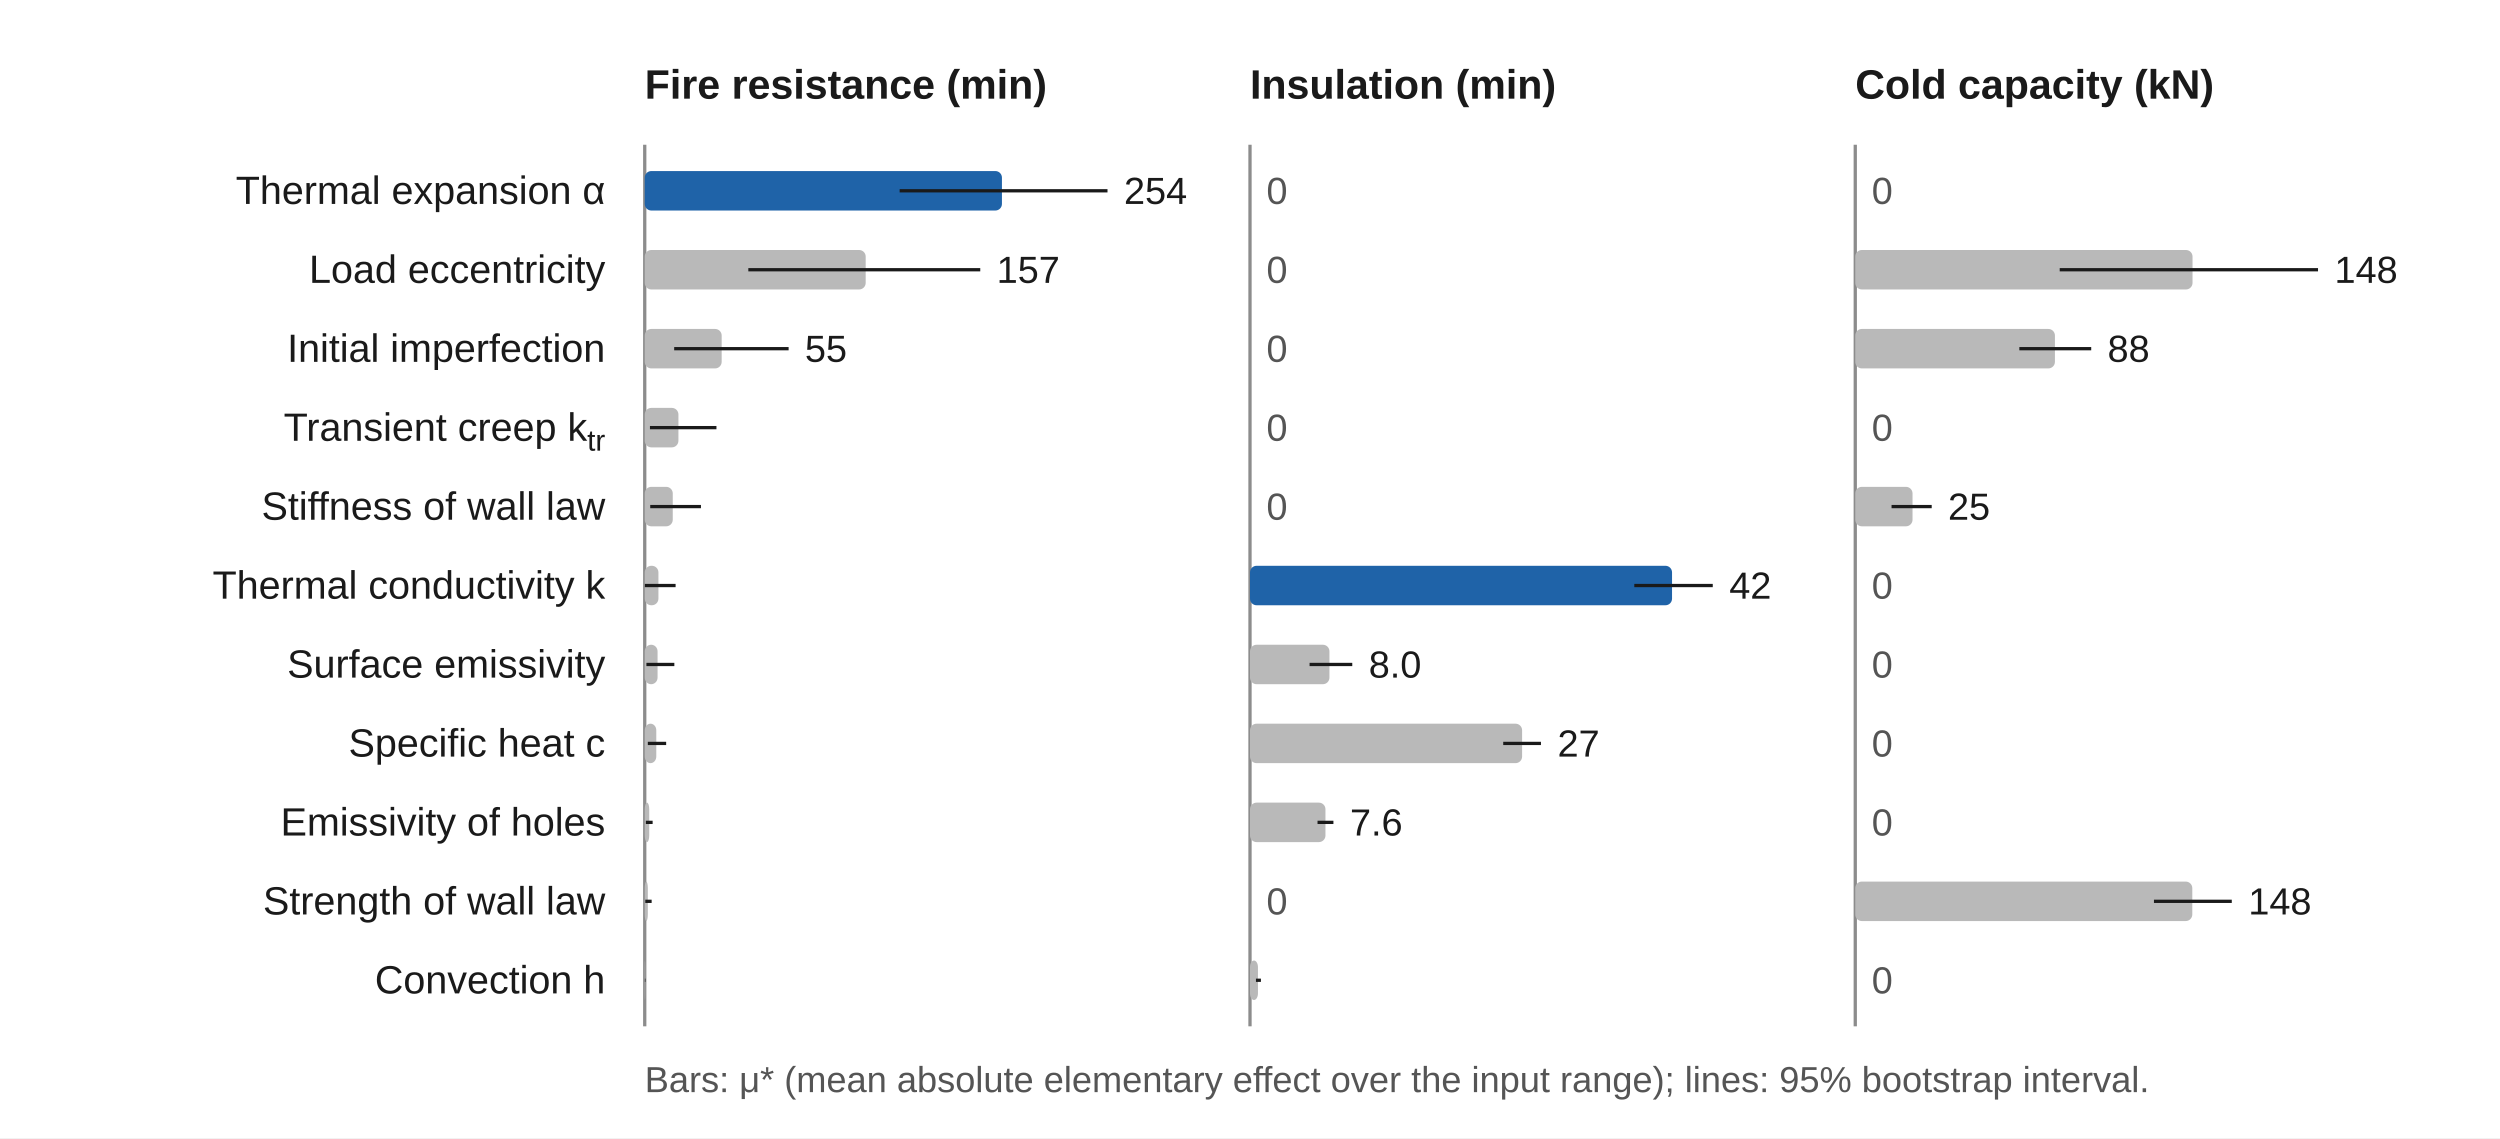
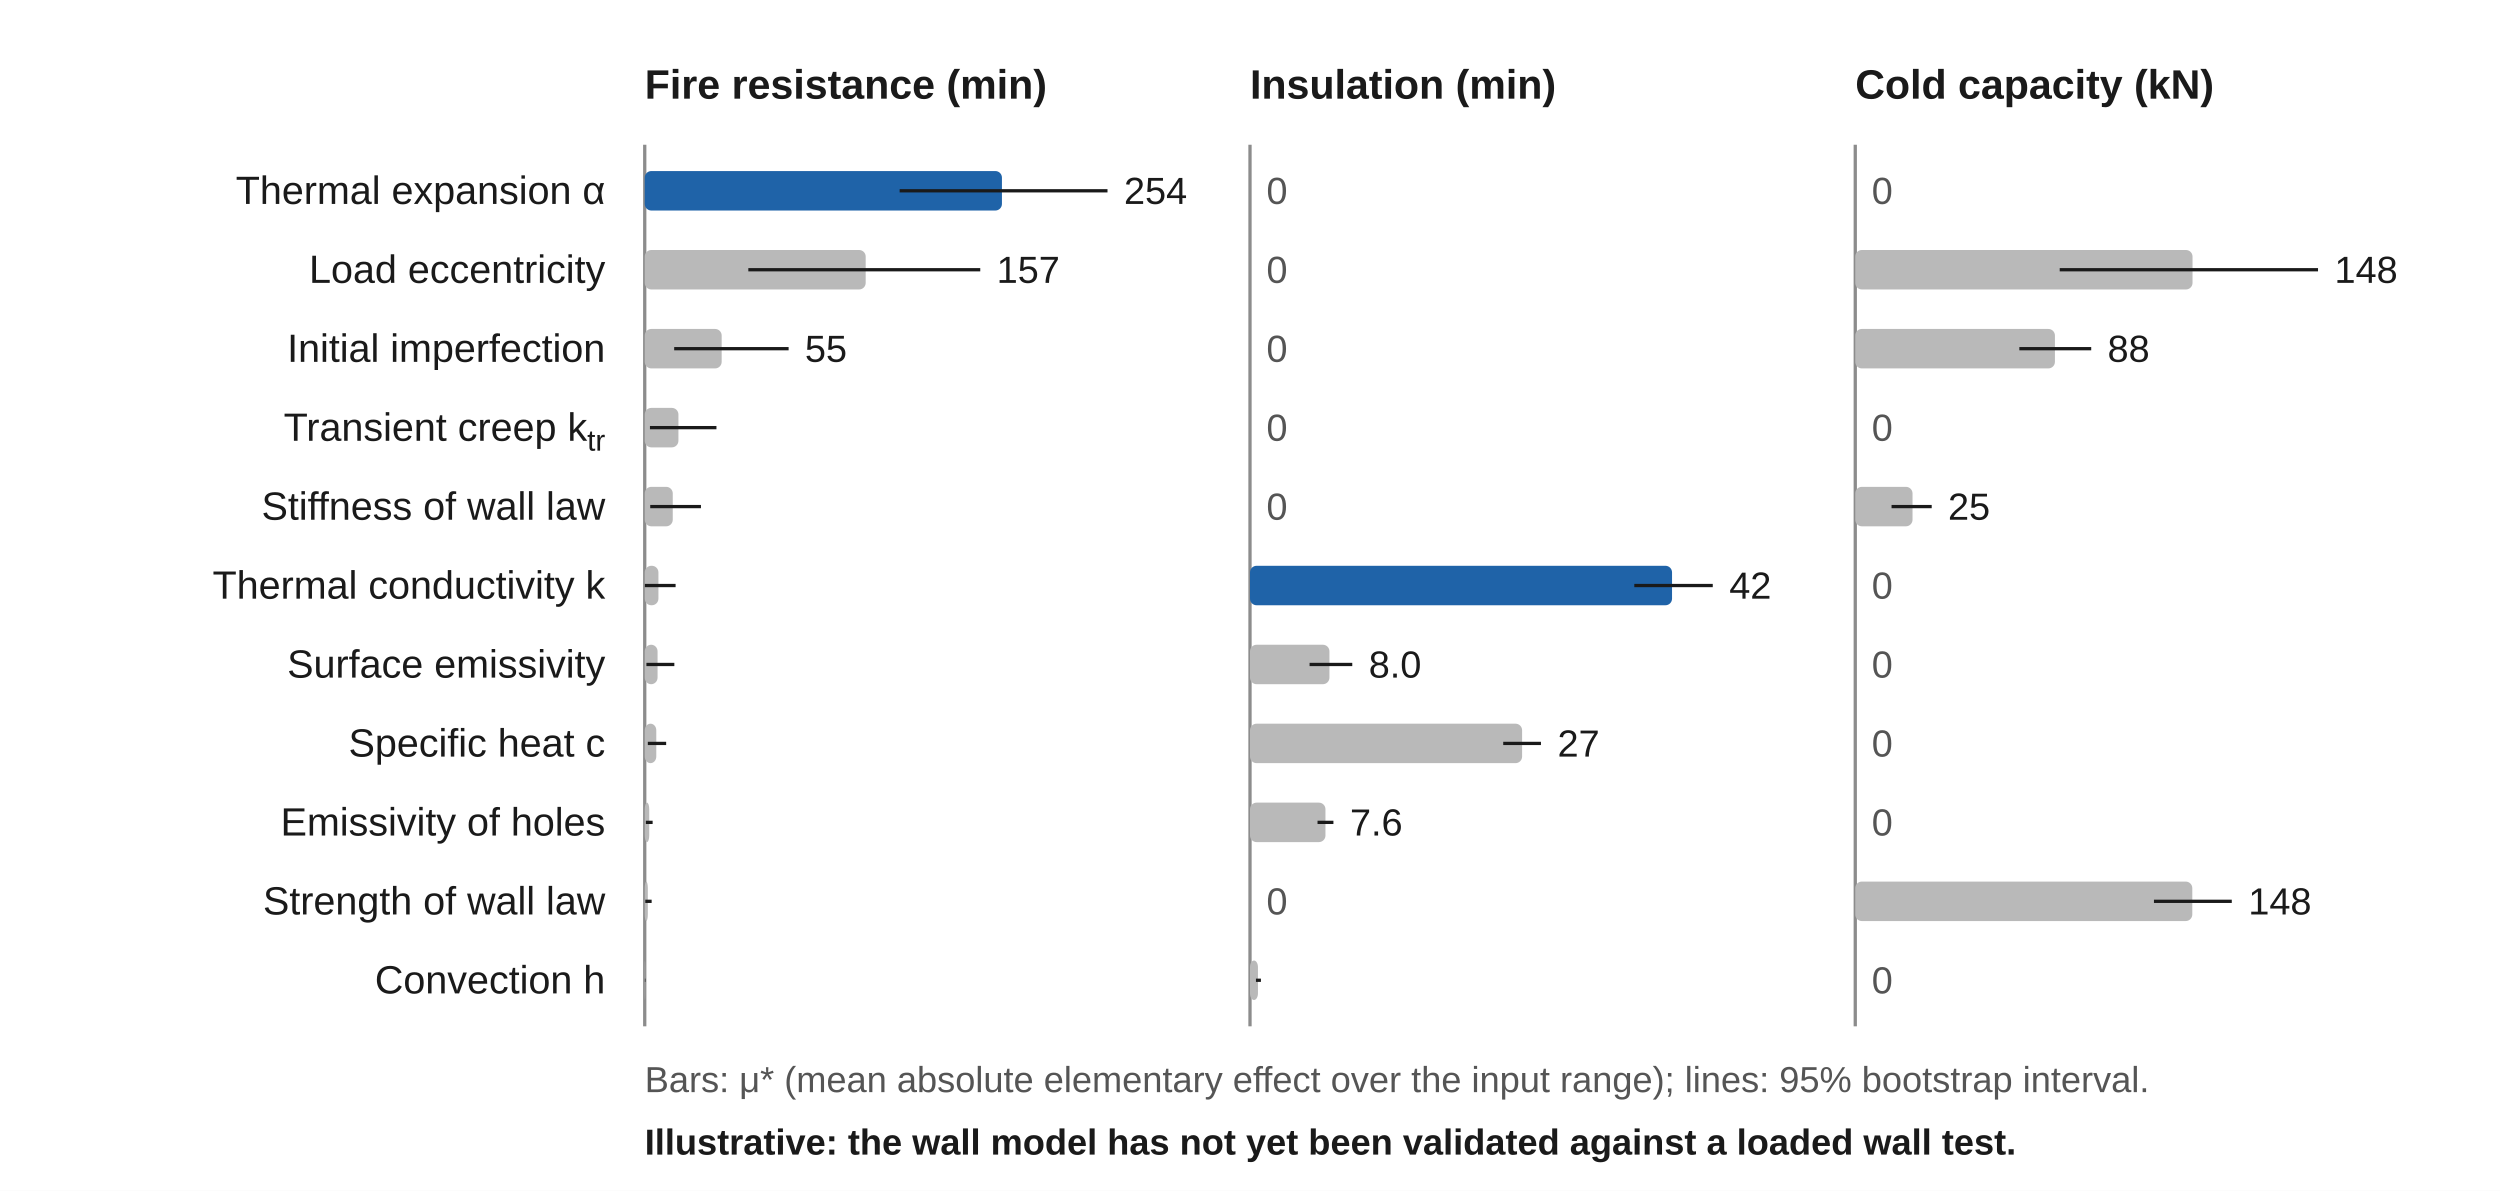
- <svg xmlns="http://www.w3.org/2000/svg" viewBox="0 0 760 346" width="760" height="346" font-family="Liberation Sans, Arial, Helvetica, sans-serif" font-size="12">
-   <rect width="760" height="346" fill="white" />
+ <svg xmlns="http://www.w3.org/2000/svg" viewBox="0 0 760 362" width="760" height="362" font-family="Liberation Sans, Arial, Helvetica, sans-serif" font-size="12">
+   <rect width="760" height="362" fill="white" />
  <text x="184.0" y="62.0" font-size="12" fill="#1a1a1a" text-anchor="end" font-weight="normal">Thermal expansion α</text>
  <text x="184.0" y="86.0" font-size="12" fill="#1a1a1a" text-anchor="end" font-weight="normal">Load eccentricity</text>
  <text x="184.0" y="110.0" font-size="12" fill="#1a1a1a" text-anchor="end" font-weight="normal">Initial imperfection</text>
  <text x="184" y="134" font-size="12" fill="#1a1a1a" text-anchor="end">Transient creep k<tspan dy="3" font-size="9">tr</tspan>
  </text>
  <text x="184.0" y="158.0" font-size="12" fill="#1a1a1a" text-anchor="end" font-weight="normal">Stiffness of wall law</text>
  <text x="184.0" y="182.0" font-size="12" fill="#1a1a1a" text-anchor="end" font-weight="normal">Thermal conductivity k</text>
  <text x="184.0" y="206.0" font-size="12" fill="#1a1a1a" text-anchor="end" font-weight="normal">Surface emissivity</text>
  <text x="184.0" y="230.0" font-size="12" fill="#1a1a1a" text-anchor="end" font-weight="normal">Specific heat c</text>
  <text x="184.0" y="254.0" font-size="12" fill="#1a1a1a" text-anchor="end" font-weight="normal">Emissivity of holes</text>
  <text x="184.0" y="278.0" font-size="12" fill="#1a1a1a" text-anchor="end" font-weight="normal">Strength of wall law</text>
  <text x="184.0" y="302.0" font-size="12" fill="#1a1a1a" text-anchor="end" font-weight="normal">Convection h</text>
  <text x="196.0" y="30.0" font-size="12.5" fill="#1a1a1a" text-anchor="start" font-weight="bold">Fire resistance (min)</text>
  <line x1="196" x2="196" y1="44" y2="312" stroke="#8c8c8c" />
  <rect x="196" y="52" width="108.59" height="12" rx="2" fill="#1f63a8" />
  <line x1="273.49" x2="336.68" y1="58" y2="58" stroke="#1a1a1a" stroke-width="1" />
  <text x="341.7" y="62.0" font-size="11.5" fill="#1a1a1a" text-anchor="start" font-weight="normal">254</text>
  <rect x="196" y="76" width="67.17" height="12" rx="2" fill="#b9b9b9" />
  <line x1="227.49" x2="298.00" y1="82" y2="82" stroke="#1a1a1a" stroke-width="1" />
  <text x="303.0" y="86.0" font-size="11.5" fill="#1a1a1a" text-anchor="start" font-weight="normal">157</text>
  <rect x="196" y="100" width="23.39" height="12" rx="2" fill="#b9b9b9" />
  <line x1="204.95" x2="239.74" y1="106" y2="106" stroke="#1a1a1a" stroke-width="1" />
  <text x="244.7" y="110.0" font-size="11.5" fill="#1a1a1a" text-anchor="start" font-weight="normal">55</text>
  <rect x="196" y="124" width="10.24" height="12" rx="2" fill="#b9b9b9" />
  <line x1="197.58" x2="217.80" y1="130" y2="130" stroke="#1a1a1a" stroke-width="1" />
  <rect x="196" y="148" width="8.52" height="12" rx="2" fill="#b9b9b9" />
  <line x1="197.67" x2="213.09" y1="154" y2="154" stroke="#1a1a1a" stroke-width="1" />
  <rect x="196" y="172" width="4.16" height="12" rx="2" fill="#b9b9b9" />
  <line x1="196.04" x2="205.38" y1="178" y2="178" stroke="#1a1a1a" stroke-width="1" />
  <rect x="196" y="196" width="3.90" height="12" rx="2" fill="#b9b9b9" />
  <line x1="196.51" x2="205.00" y1="202" y2="202" stroke="#1a1a1a" stroke-width="1" />
  <rect x="196" y="220" width="3.51" height="12" rx="2" fill="#b9b9b9" />
  <line x1="196.94" x2="202.51" y1="226" y2="226" stroke="#1a1a1a" stroke-width="1" />
  <rect x="196" y="244" width="1.37" height="12" rx="2" fill="#b9b9b9" />
  <line x1="196.34" x2="198.40" y1="250" y2="250" stroke="#1a1a1a" stroke-width="1" />
  <rect x="196" y="268" width="0.94" height="12" rx="2" fill="#b9b9b9" />
  <line x1="196.17" x2="198.10" y1="274" y2="274" stroke="#1a1a1a" stroke-width="1" />
  <rect x="196" y="292" width="0.13" height="12" rx="2" fill="#b9b9b9" />
  <line x1="196.04" x2="196.21" y1="298" y2="298" stroke="#1a1a1a" stroke-width="1" />
  <text x="380.0" y="30.0" font-size="12.5" fill="#1a1a1a" text-anchor="start" font-weight="bold">Insulation (min)</text>
  <line x1="380" x2="380" y1="44" y2="312" stroke="#8c8c8c" />
  <rect x="380" y="172" width="128.30" height="12" rx="2" fill="#1f63a8" />
  <line x1="496.83" x2="520.68" y1="178" y2="178" stroke="#1a1a1a" stroke-width="1" />
  <text x="525.7" y="182.0" font-size="11.5" fill="#1a1a1a" text-anchor="start" font-weight="normal">42</text>
  <rect x="380" y="220" width="82.72" height="12" rx="2" fill="#b9b9b9" />
  <line x1="456.98" x2="468.45" y1="226" y2="226" stroke="#1a1a1a" stroke-width="1" />
  <text x="473.5" y="230.0" font-size="11.5" fill="#1a1a1a" text-anchor="start" font-weight="normal">27</text>
  <rect x="380" y="196" width="24.15" height="12" rx="2" fill="#b9b9b9" />
  <line x1="398.11" x2="411.09" y1="202" y2="202" stroke="#1a1a1a" stroke-width="1" />
  <text x="416.1" y="206.0" font-size="11.5" fill="#1a1a1a" text-anchor="start" font-weight="normal">8.0</text>
  <rect x="380" y="244" width="22.94" height="12" rx="2" fill="#b9b9b9" />
  <line x1="400.53" x2="405.36" y1="250" y2="250" stroke="#1a1a1a" stroke-width="1" />
  <text x="410.4" y="254.0" font-size="11.5" fill="#1a1a1a" text-anchor="start" font-weight="normal">7.6</text>
  <rect x="380" y="292" width="2.42" height="12" rx="2" fill="#b9b9b9" />
  <line x1="381.81" x2="383.32" y1="298" y2="298" stroke="#1a1a1a" stroke-width="1" />
  <rect x="380" y="52" width="0.00" height="12" rx="2" fill="#b9b9b9" />
  <text x="385.0" y="62.0" font-size="11.5" fill="#555555" text-anchor="start" font-weight="normal">0</text>
  <rect x="380" y="124" width="0.00" height="12" rx="2" fill="#b9b9b9" />
  <text x="385.0" y="134.0" font-size="11.5" fill="#555555" text-anchor="start" font-weight="normal">0</text>
  <rect x="380" y="268" width="0.00" height="12" rx="2" fill="#b9b9b9" />
  <text x="385.0" y="278.0" font-size="11.5" fill="#555555" text-anchor="start" font-weight="normal">0</text>
  <rect x="380" y="148" width="0.00" height="12" rx="2" fill="#b9b9b9" />
  <text x="385.0" y="158.0" font-size="11.5" fill="#555555" text-anchor="start" font-weight="normal">0</text>
  <rect x="380" y="100" width="0.00" height="12" rx="2" fill="#b9b9b9" />
  <text x="385.0" y="110.0" font-size="11.5" fill="#555555" text-anchor="start" font-weight="normal">0</text>
  <rect x="380" y="76" width="0.00" height="12" rx="2" fill="#b9b9b9" />
  <text x="385.0" y="86.0" font-size="11.5" fill="#555555" text-anchor="start" font-weight="normal">0</text>
  <text x="564.0" y="30.0" font-size="12.5" fill="#1a1a1a" text-anchor="start" font-weight="bold">Cold capacity (kN)</text>
  <line x1="564" x2="564" y1="44" y2="312" stroke="#8c8c8c" />
  <rect x="564" y="76" width="102.53" height="12" rx="2" fill="#b9b9b9" />
  <line x1="626.15" x2="704.68" y1="82" y2="82" stroke="#1a1a1a" stroke-width="1" />
  <text x="709.7" y="86.0" font-size="11.5" fill="#1a1a1a" text-anchor="start" font-weight="normal">148</text>
  <rect x="564" y="268" width="102.46" height="12" rx="2" fill="#b9b9b9" />
  <line x1="654.80" x2="678.46" y1="274" y2="274" stroke="#1a1a1a" stroke-width="1" />
  <text x="683.5" y="278.0" font-size="11.5" fill="#1a1a1a" text-anchor="start" font-weight="normal">148</text>
  <rect x="564" y="100" width="60.70" height="12" rx="2" fill="#b9b9b9" />
  <line x1="613.88" x2="635.73" y1="106" y2="106" stroke="#1a1a1a" stroke-width="1" />
  <text x="640.7" y="110.0" font-size="11.5" fill="#1a1a1a" text-anchor="start" font-weight="normal">88</text>
  <rect x="564" y="148" width="17.41" height="12" rx="2" fill="#b9b9b9" />
  <line x1="575.03" x2="587.24" y1="154" y2="154" stroke="#1a1a1a" stroke-width="1" />
  <text x="592.2" y="158.0" font-size="11.5" fill="#1a1a1a" text-anchor="start" font-weight="normal">25</text>
  <rect x="564" y="292" width="0.00" height="12" rx="2" fill="#b9b9b9" />
  <text x="569.0" y="302.0" font-size="11.5" fill="#555555" text-anchor="start" font-weight="normal">0</text>
  <rect x="564" y="172" width="0.00" height="12" rx="2" fill="#b9b9b9" />
  <text x="569.0" y="182.0" font-size="11.5" fill="#555555" text-anchor="start" font-weight="normal">0</text>
  <rect x="564" y="244" width="0.00" height="12" rx="2" fill="#b9b9b9" />
  <text x="569.0" y="254.0" font-size="11.5" fill="#555555" text-anchor="start" font-weight="normal">0</text>
  <rect x="564" y="220" width="0.00" height="12" rx="2" fill="#b9b9b9" />
  <text x="569.0" y="230.0" font-size="11.5" fill="#555555" text-anchor="start" font-weight="normal">0</text>
  <rect x="564" y="124" width="0.00" height="12" rx="2" fill="#b9b9b9" />
  <text x="569.0" y="134.0" font-size="11.5" fill="#555555" text-anchor="start" font-weight="normal">0</text>
  <rect x="564" y="52" width="0.00" height="12" rx="2" fill="#b9b9b9" />
  <text x="569.0" y="62.0" font-size="11.5" fill="#555555" text-anchor="start" font-weight="normal">0</text>
  <rect x="564" y="196" width="0.00" height="12" rx="2" fill="#b9b9b9" />
  <text x="569.0" y="206.0" font-size="11.5" fill="#555555" text-anchor="start" font-weight="normal">0</text>
  <text x="196.0" y="332.0" font-size="11" fill="#555555" text-anchor="start" font-weight="normal">Bars: μ* (mean absolute elementary effect over the input range); lines: 95% bootstrap interval.</text>
+   <text x="196.0" y="351.0" font-size="11" fill="#1a1a1a" text-anchor="start" font-weight="bold">Illustrative: the wall model has not yet been validated against a loaded wall test.</text>
</svg>
